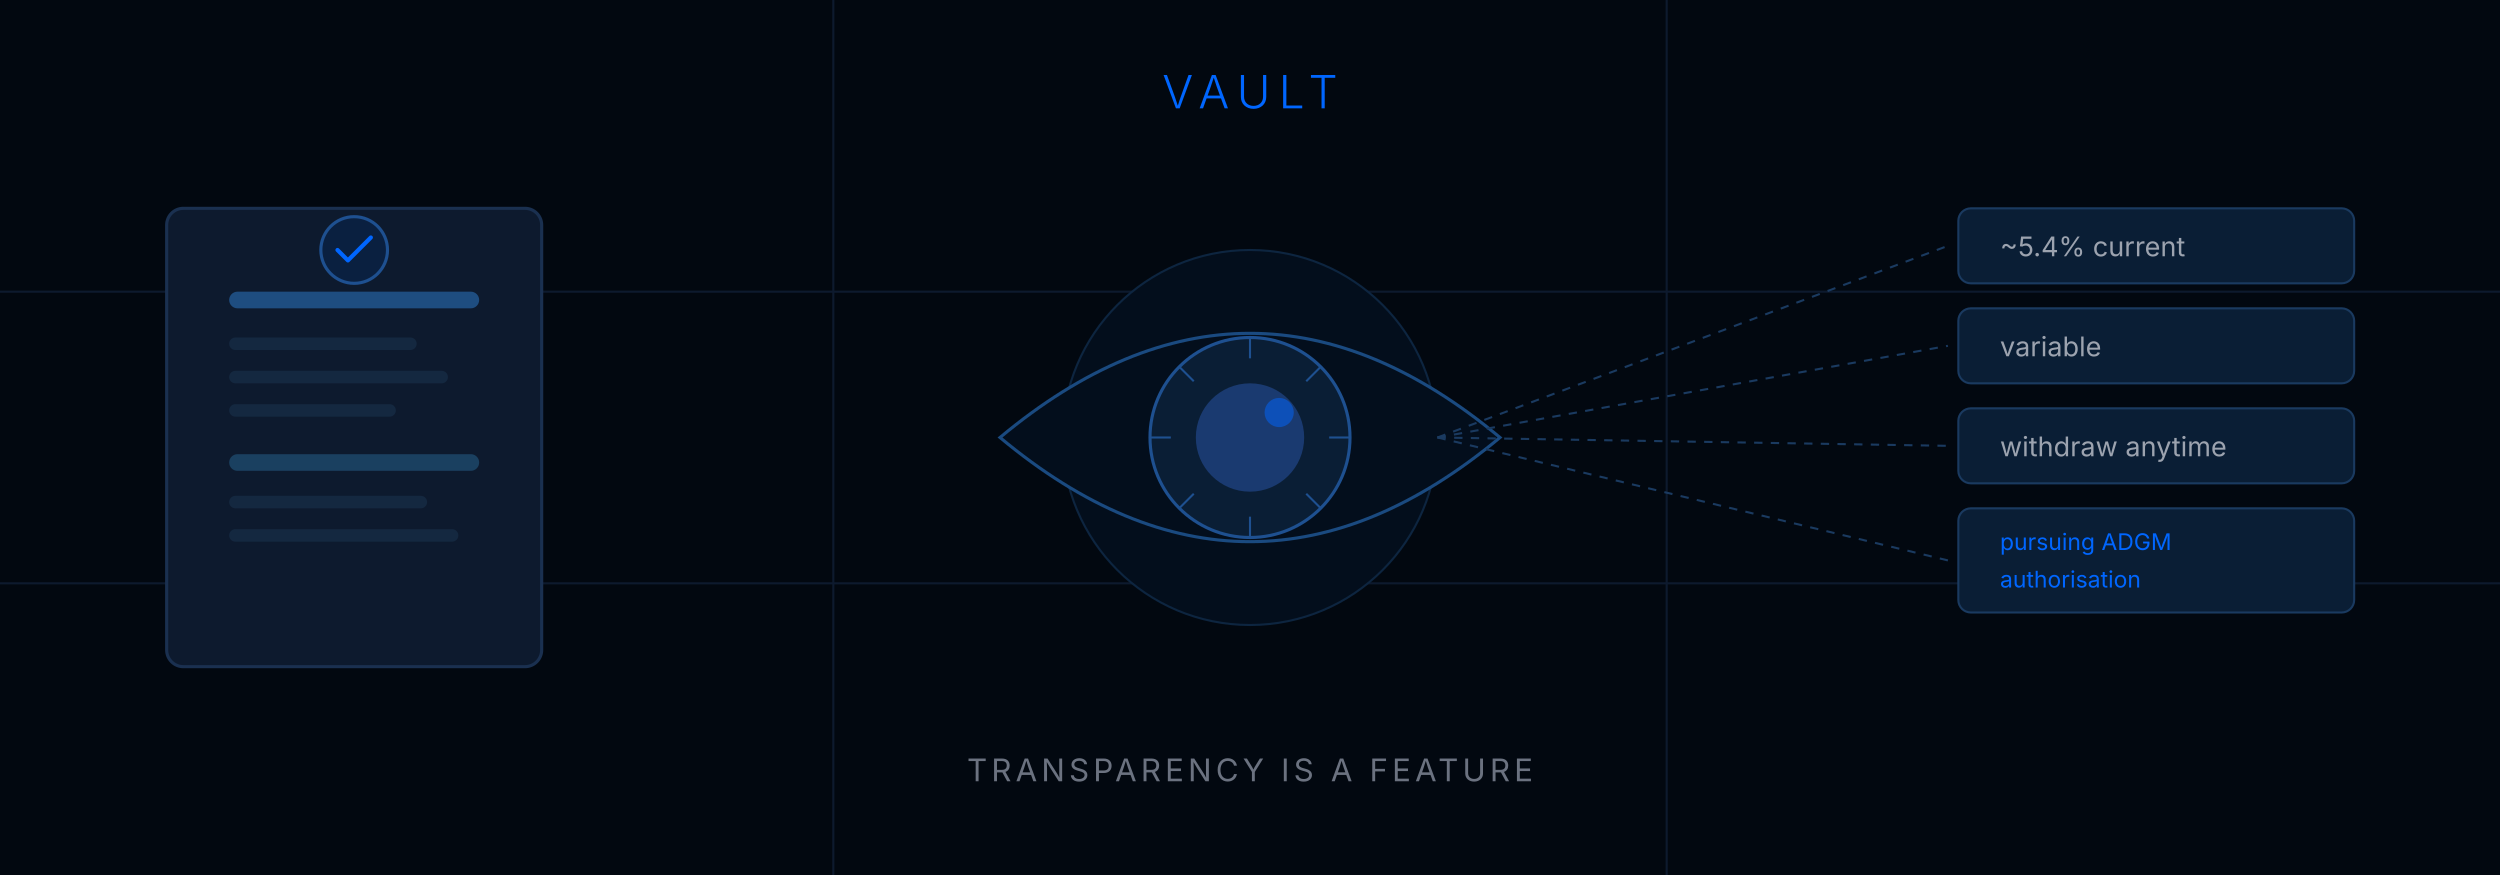
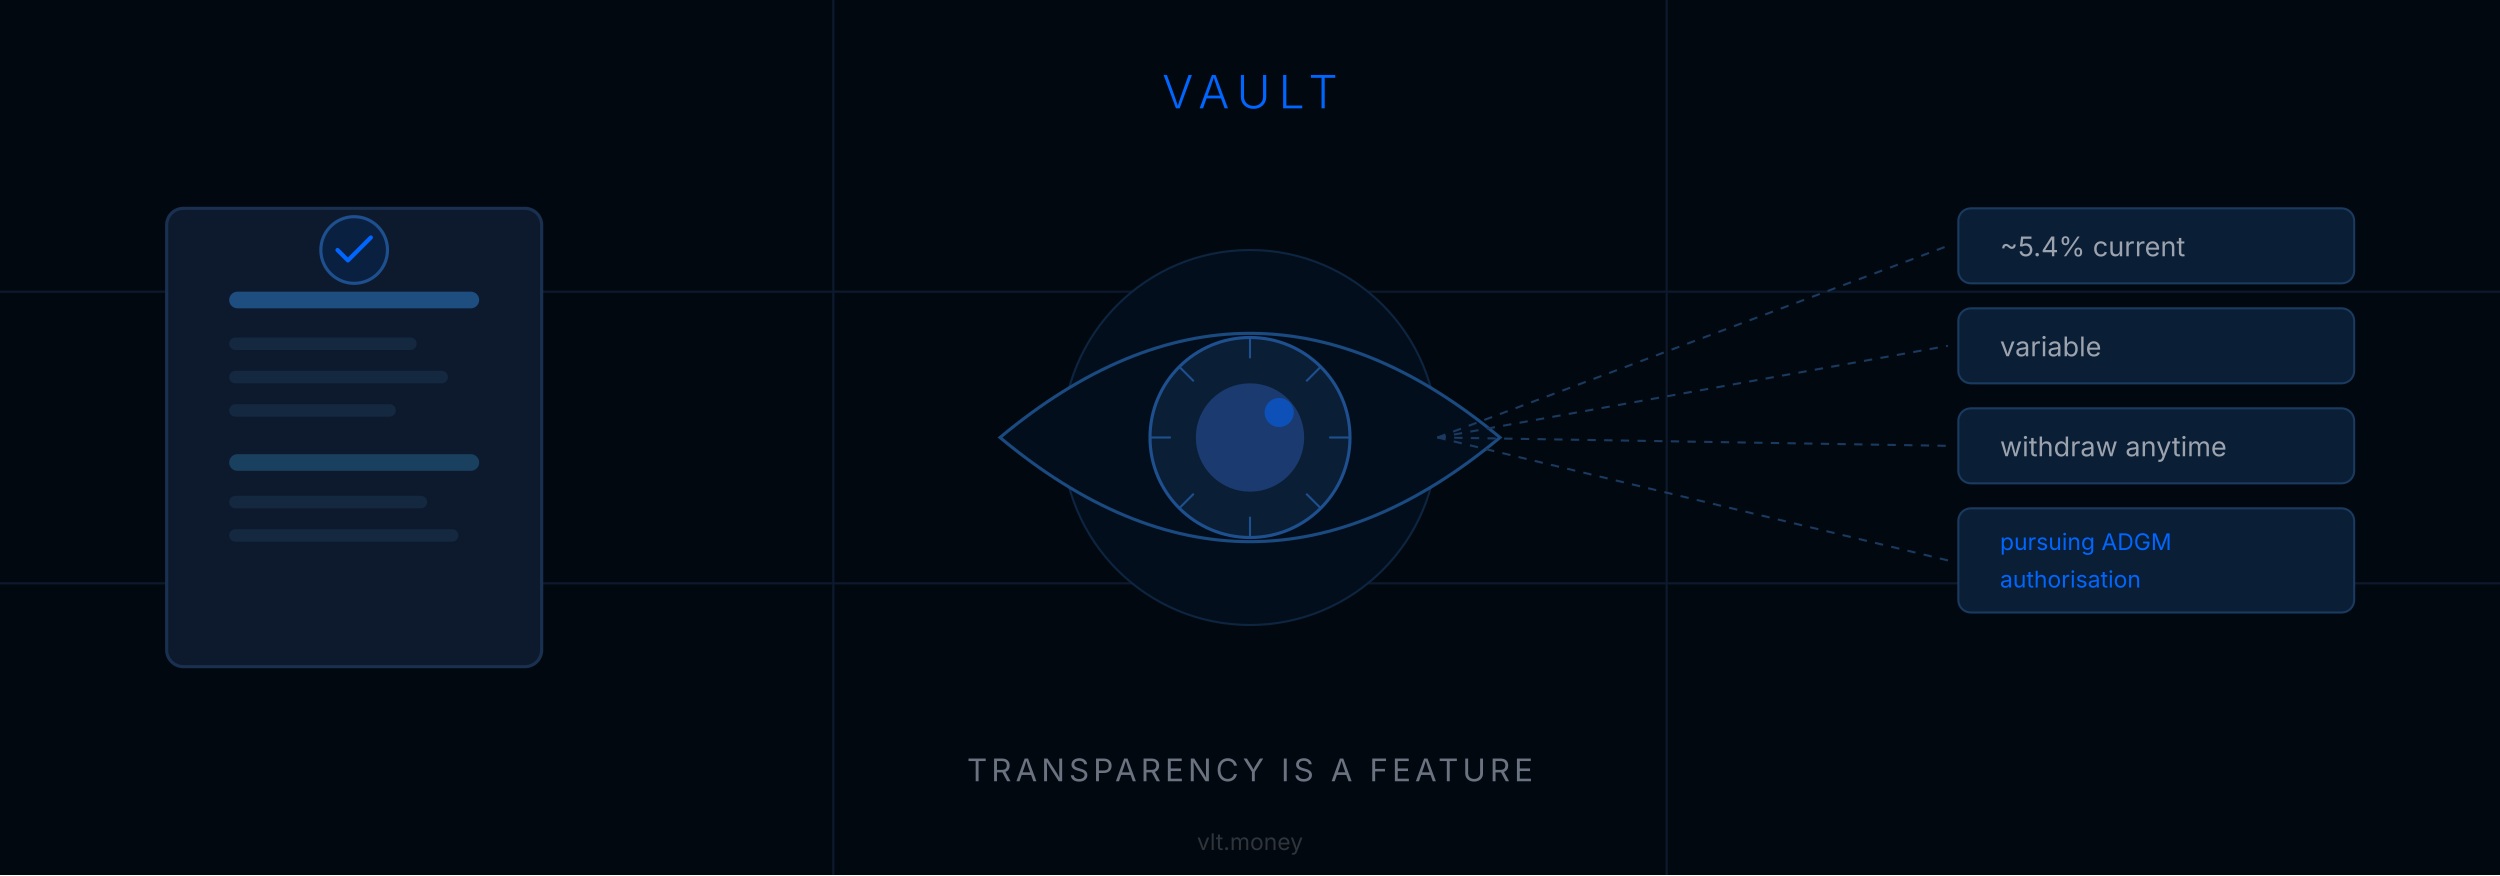
<svg xmlns="http://www.w3.org/2000/svg" width="1200" height="420" viewBox="0 0 1200 420" fill="none">
  <rect width="1200" height="420" fill="#020810" />
  <line x1="0" y1="140" x2="1200" y2="140" stroke="#0d1a2e" stroke-width="1" />
  <line x1="0" y1="280" x2="1200" y2="280" stroke="#0d1a2e" stroke-width="1" />
  <line x1="400" y1="0" x2="400" y2="420" stroke="#0d1a2e" stroke-width="1" />
  <line x1="800" y1="0" x2="800" y2="420" stroke="#0d1a2e" stroke-width="1" />
  <rect x="80" y="100" width="180" height="220" rx="8" fill="#0d1a2e" stroke="#1a3050" stroke-width="1.5" />
  <rect x="110" y="140" width="120" height="8" rx="4" fill="#1e4d80" />
  <rect x="110" y="162" width="90" height="6" rx="3" fill="#142840" />
  <rect x="110" y="178" width="105" height="6" rx="3" fill="#142840" />
  <rect x="110" y="194" width="80" height="6" rx="3" fill="#142840" />
  <rect x="110" y="218" width="120" height="8" rx="4" fill="#1a4060" />
  <rect x="110" y="238" width="95" height="6" rx="3" fill="#142840" />
  <rect x="110" y="254" width="110" height="6" rx="3" fill="#142840" />
  <circle cx="170" cy="120" r="16" fill="#0a2040" stroke="#1e5090" stroke-width="1.5" />
  <path d="M162 120 L167 125 L178 114" stroke="#0066FF" stroke-width="2" stroke-linecap="round" stroke-linejoin="round" />
  <circle cx="600" cy="210" r="90" fill="#030e1c" stroke="#0d2540" stroke-width="1" />
  <path d="M480 210 Q600 110 720 210 Q600 310 480 210 Z" fill="#030e1c" stroke="#1a4a80" stroke-width="1.5" />
  <circle cx="600" cy="210" r="48" fill="#0a1e35" stroke="#1e5090" stroke-width="1.5" />
  <circle cx="600" cy="210" r="26" fill="#1a3a70" />
  <circle cx="614" cy="198" r="7" fill="#0066FF" opacity="0.5" />
  <line x1="600" y1="162" x2="600" y2="172" stroke="#1e5090" stroke-width="1" />
  <line x1="600" y1="248" x2="600" y2="258" stroke="#1e5090" stroke-width="1" />
  <line x1="552" y1="210" x2="562" y2="210" stroke="#1e5090" stroke-width="1" />
  <line x1="638" y1="210" x2="648" y2="210" stroke="#1e5090" stroke-width="1" />
  <line x1="566" y1="176" x2="573" y2="183" stroke="#1e5090" stroke-width="1" />
  <line x1="627" y1="237" x2="634" y2="244" stroke="#1e5090" stroke-width="1" />
  <line x1="634" y1="176" x2="627" y2="183" stroke="#1e5090" stroke-width="1" />
  <line x1="573" y1="237" x2="566" y2="244" stroke="#1e5090" stroke-width="1" />
  <rect x="940" y="100" width="190" height="36" rx="6" fill="#0a1e35" stroke="#1a3a60" stroke-width="1" />
  <text x="960" y="123" font-family="Inter, system-ui, sans-serif" font-size="13" fill="#9CA3AF">~5.4% current</text>
  <rect x="940" y="148" width="190" height="36" rx="6" fill="#0a1e35" stroke="#1a3a60" stroke-width="1" />
  <text x="960" y="171" font-family="Inter, system-ui, sans-serif" font-size="13" fill="#9CA3AF">variable</text>
  <rect x="940" y="196" width="190" height="36" rx="6" fill="#0a1e35" stroke="#1a3a60" stroke-width="1" />
  <text x="960" y="219" font-family="Inter, system-ui, sans-serif" font-size="13" fill="#9CA3AF">withdraw anytime</text>
  <rect x="940" y="244" width="190" height="50" rx="6" fill="#0a1e35" stroke="#1a3a60" stroke-width="1" />
  <text x="960" y="264" font-family="Inter, system-ui, sans-serif" font-size="11" fill="#0066FF">pursuing ADGM</text>
  <text x="960" y="282" font-family="Inter, system-ui, sans-serif" font-size="11" fill="#0066FF">authorisation</text>
  <line x1="690" y1="210" x2="935" y2="118" stroke="#1a3a60" stroke-width="1" stroke-dasharray="4,4" />
  <line x1="690" y1="210" x2="935" y2="166" stroke="#1a3a60" stroke-width="1" stroke-dasharray="4,4" />
  <line x1="690" y1="210" x2="935" y2="214" stroke="#1a3a60" stroke-width="1" stroke-dasharray="4,4" />
  <line x1="690" y1="210" x2="935" y2="269" stroke="#1a3a60" stroke-width="1" stroke-dasharray="4,4" />
  <text x="600" y="375" font-family="Inter, system-ui, sans-serif" font-size="15" fill="#6B7280" text-anchor="middle" letter-spacing="2">TRANSPARENCY IS A FEATURE</text>
  <text x="600" y="52" font-family="Inter, system-ui, sans-serif" font-size="22" fill="#0066FF" text-anchor="middle" letter-spacing="4" font-weight="300">VAULT</text>
+   <text x="600" y="408" text-anchor="middle" font-family="Inter, system-ui, sans-serif" font-size="11" fill="rgba(255,255,255,0.18)">vlt.money</text>
</svg>
